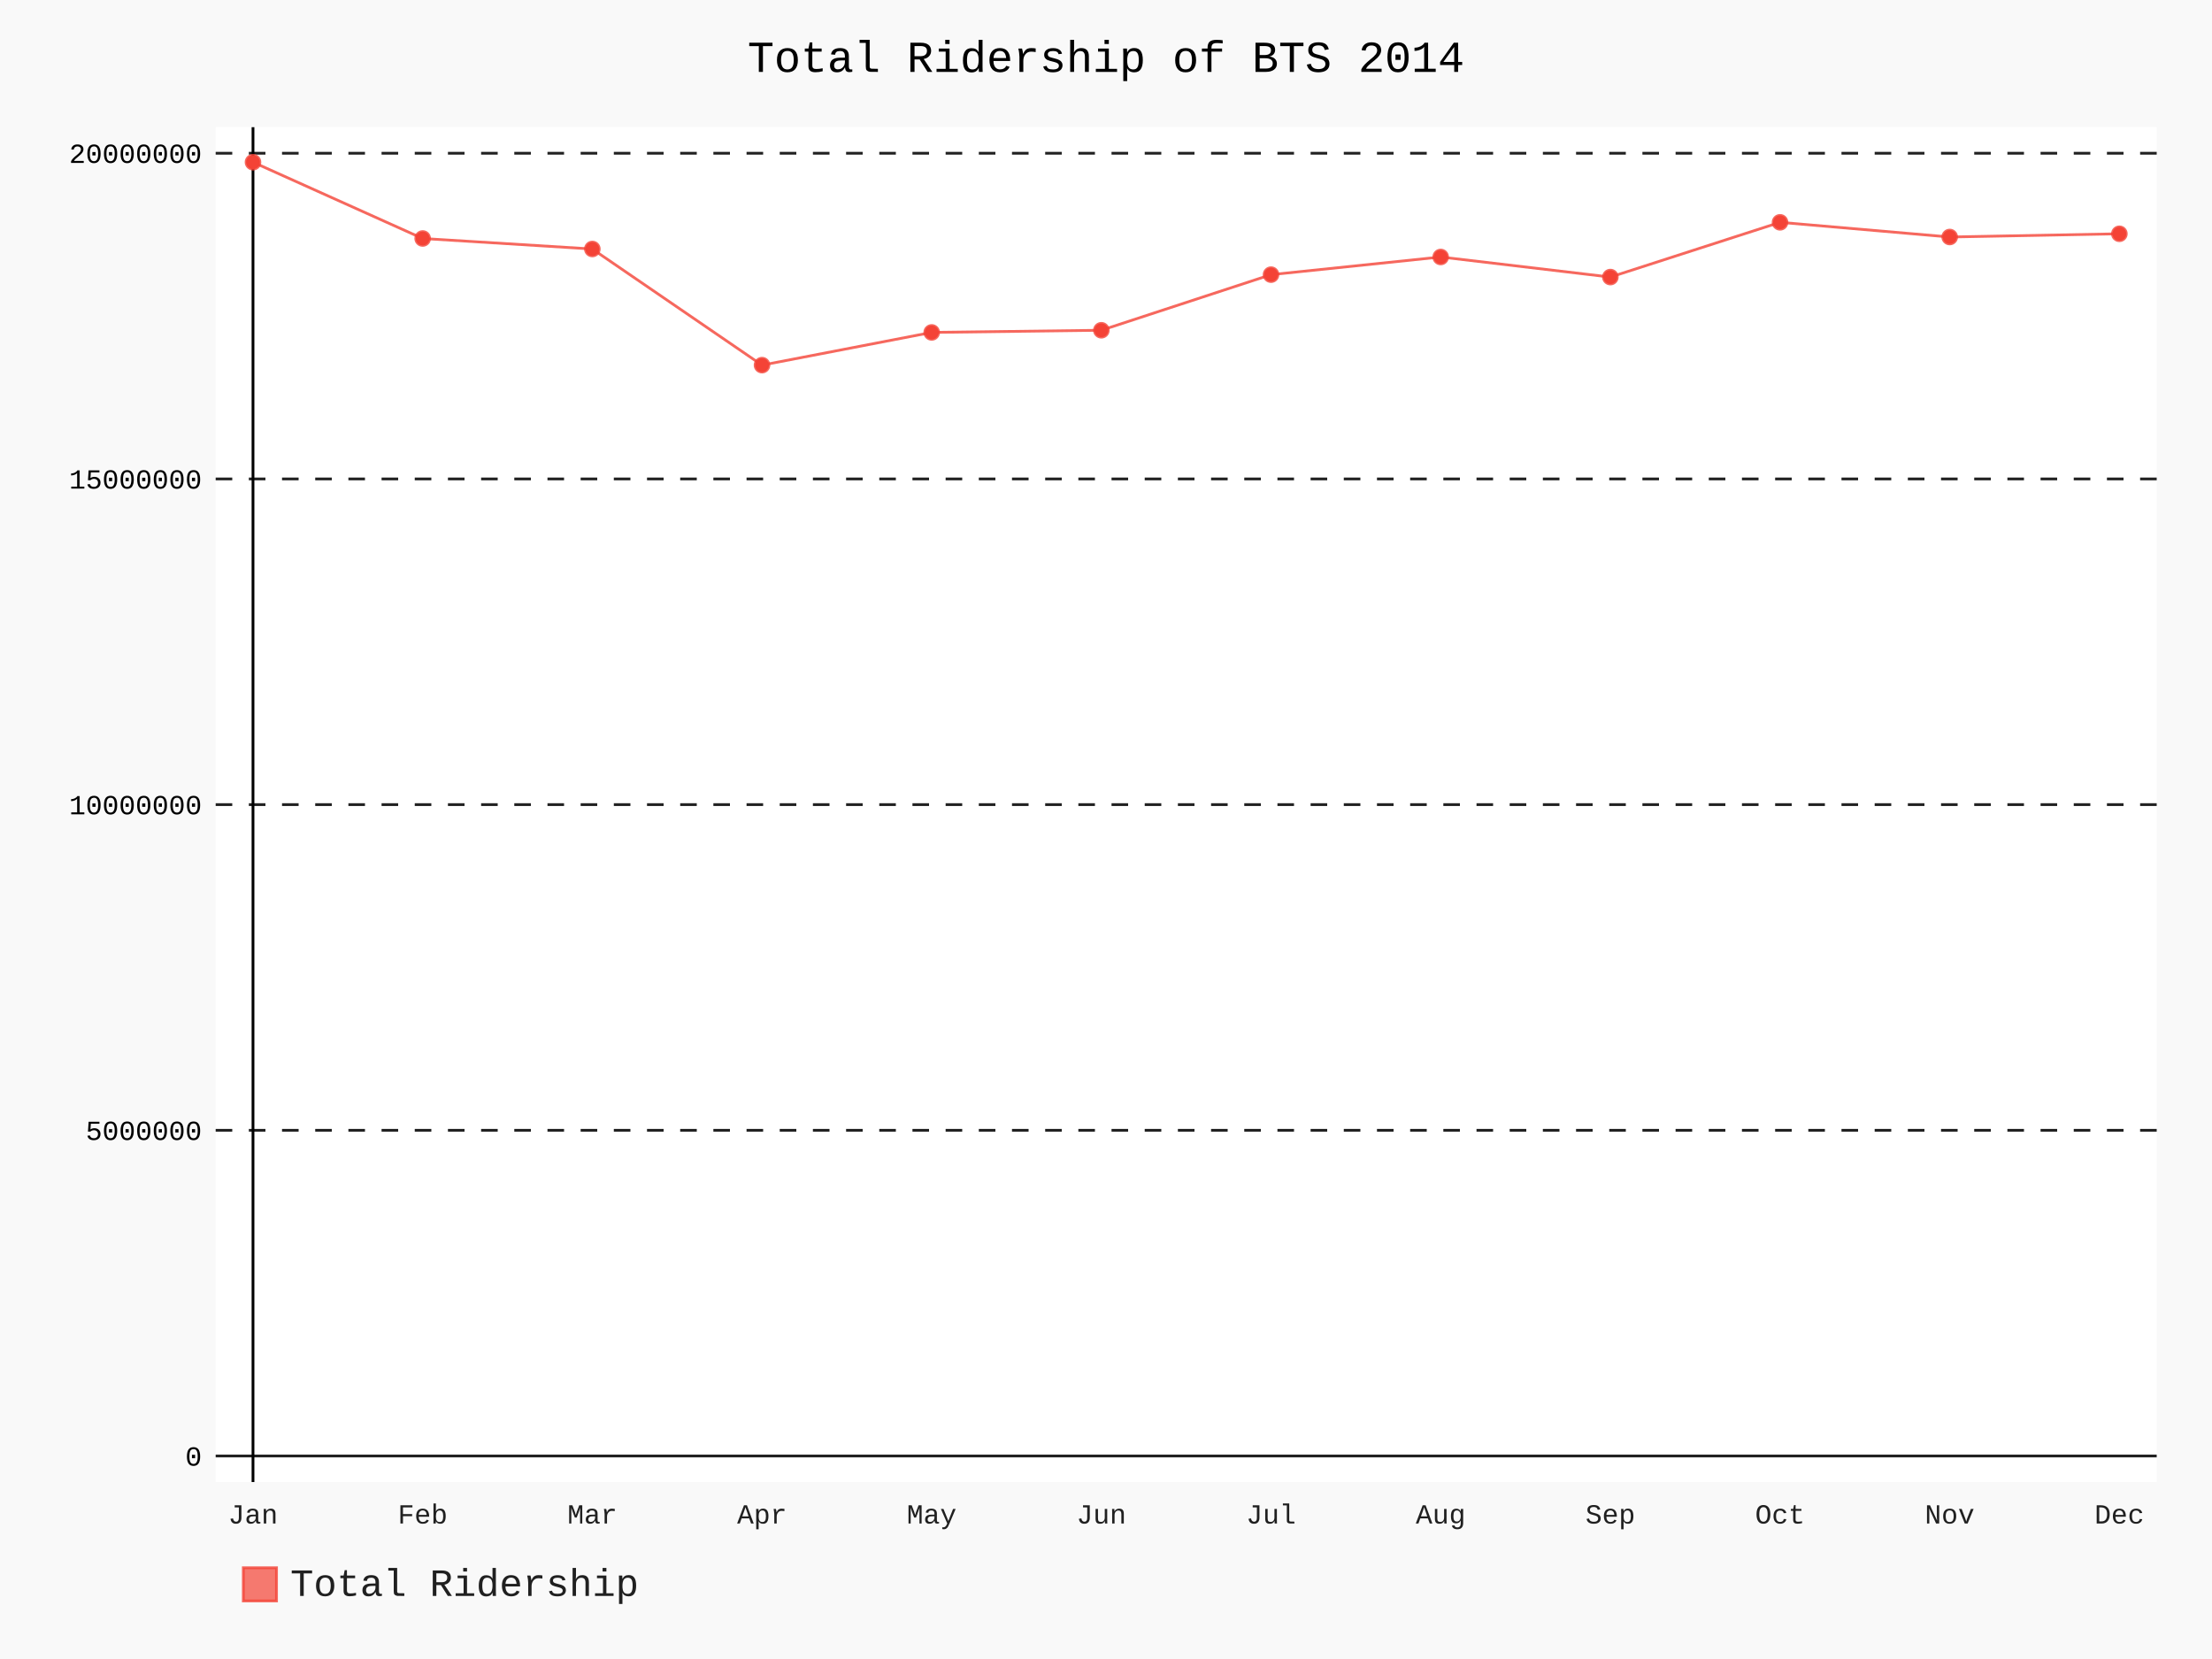
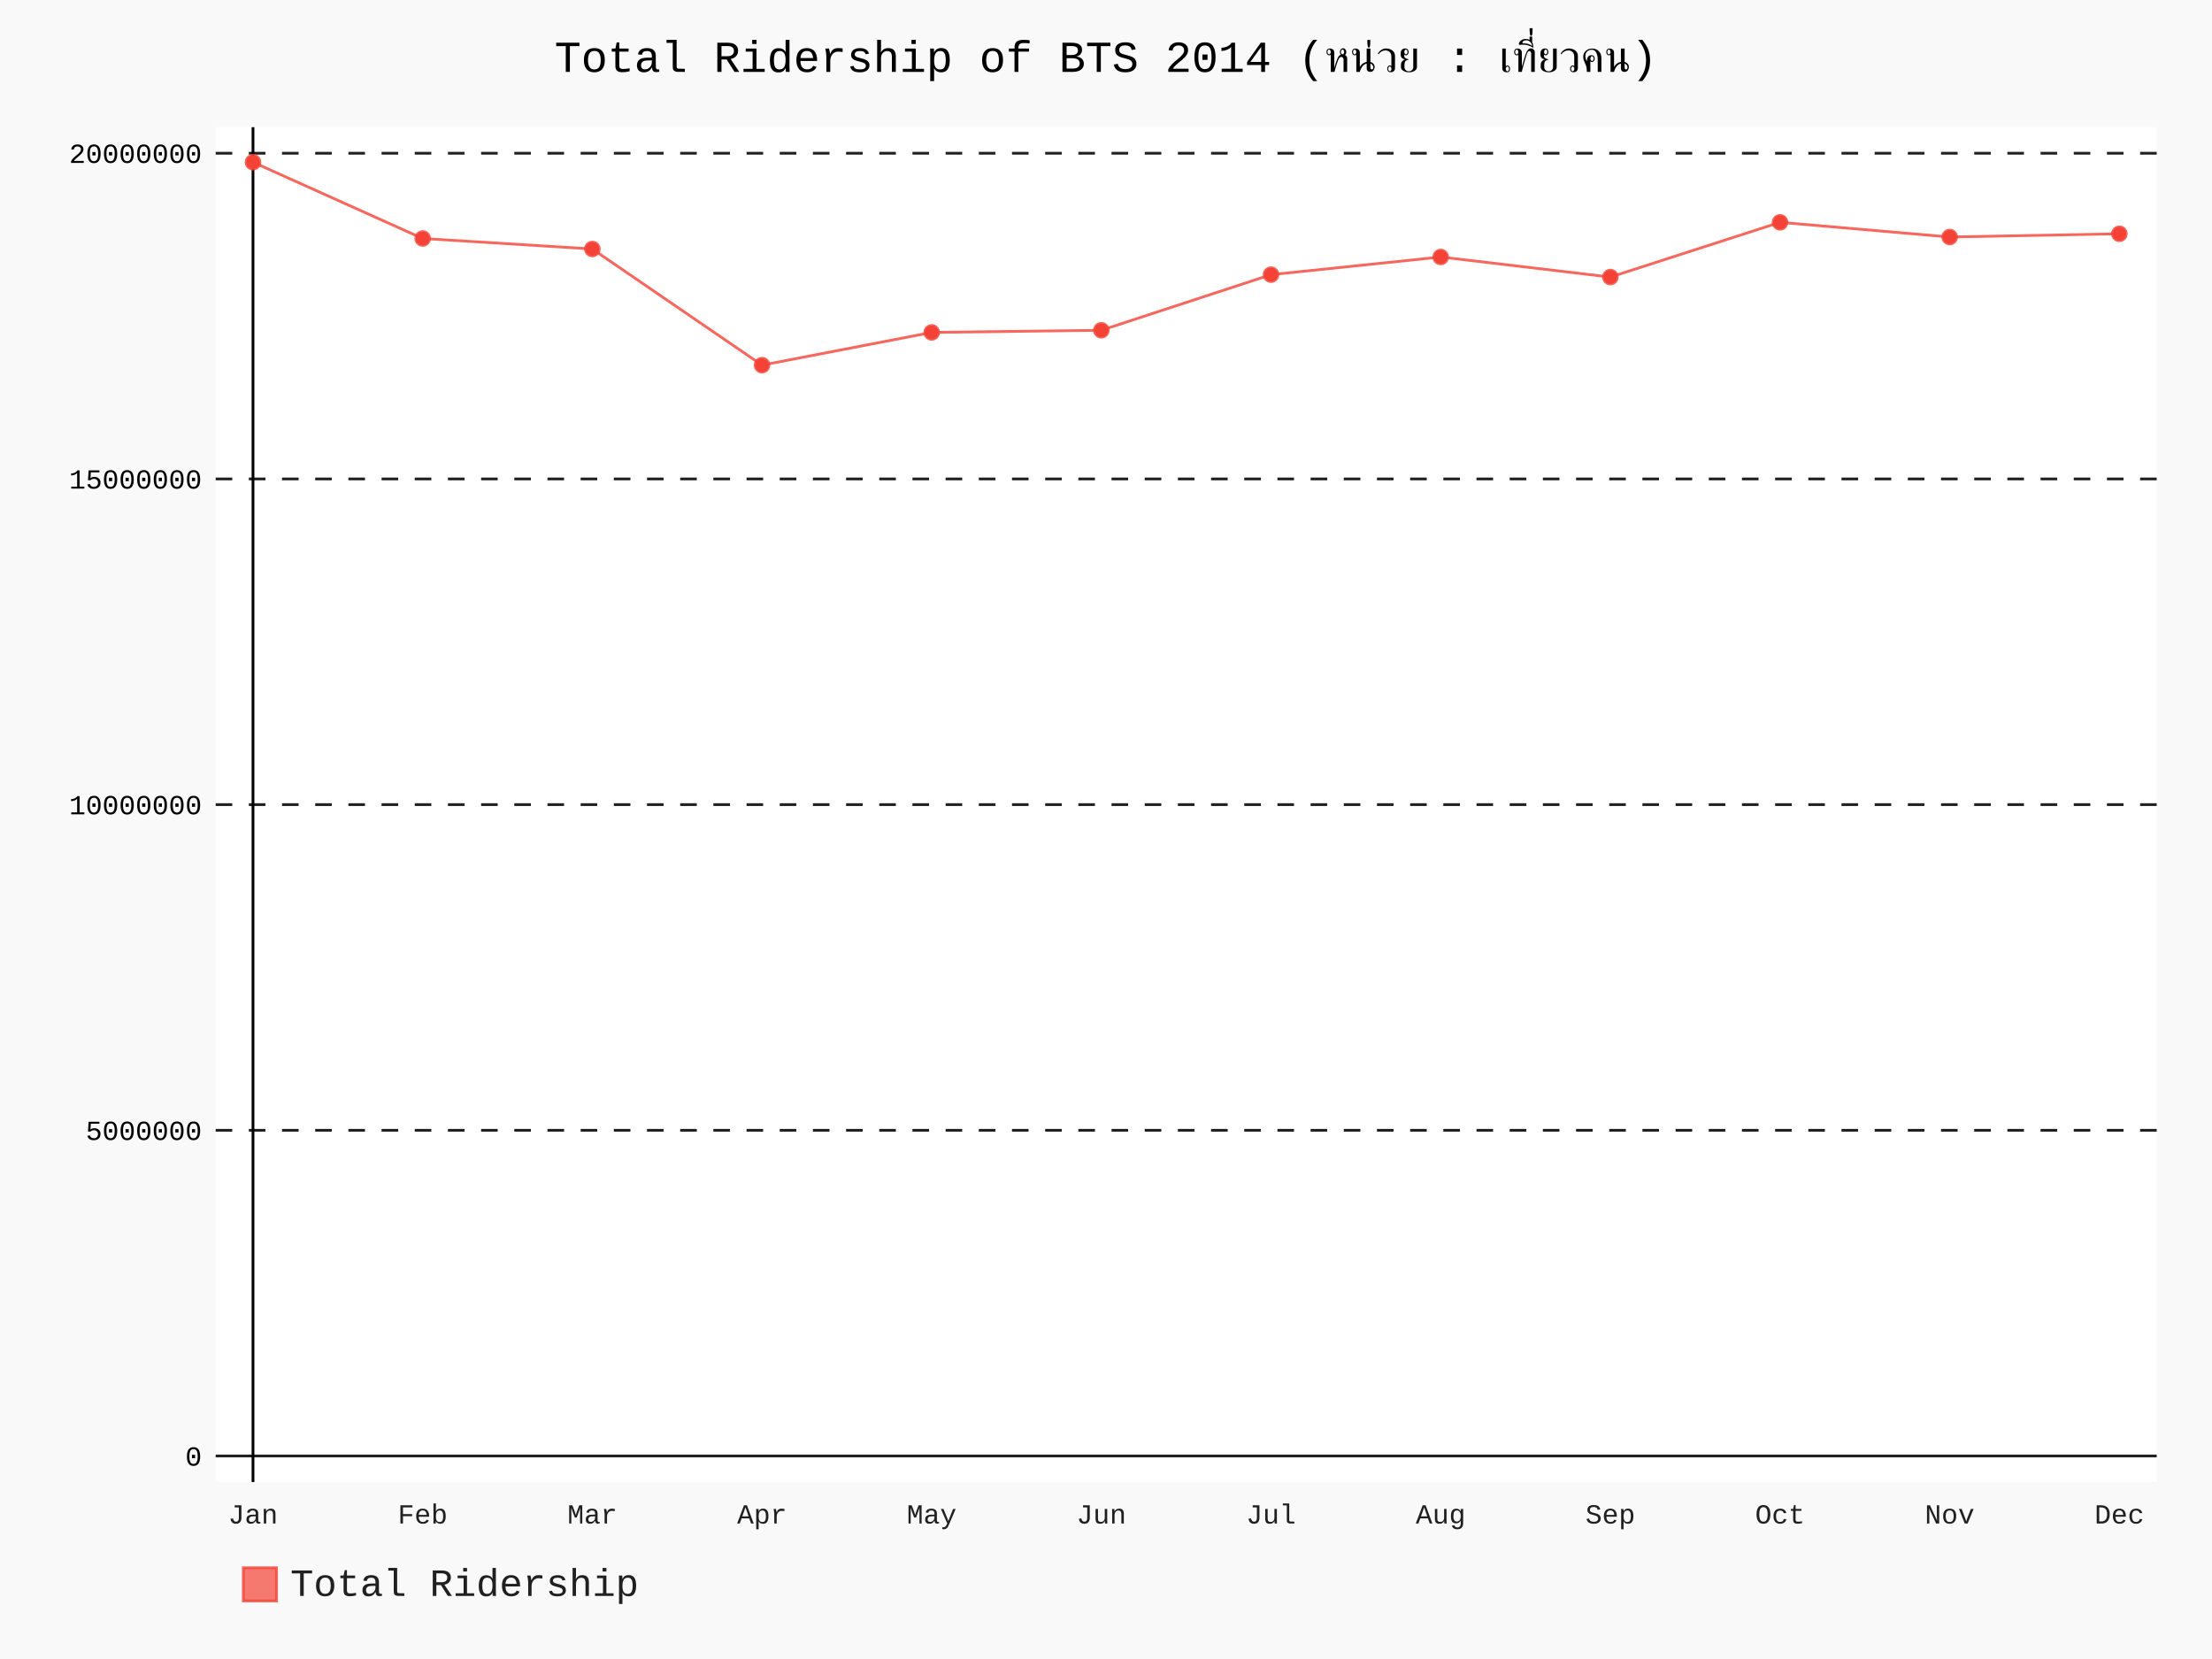
- <svg xmlns="http://www.w3.org/2000/svg" class="pygal-chart" id="chart-a455b25b-671a-4791-922e-2140cce035c3" viewBox="0 0 800 600">
+ <svg xmlns="http://www.w3.org/2000/svg" class="pygal-chart" id="chart-6e7b663e-7e59-429d-886b-bf10b1fc45a3" viewBox="0 0 800 600">
  <defs>
-     <style type="text/css">#chart-a455b25b-671a-4791-922e-2140cce035c3{-webkit-user-select:none;-webkit-font-smoothing:antialiased;font-family:Consolas,"Liberation Mono",Menlo,Courier,monospace}#chart-a455b25b-671a-4791-922e-2140cce035c3 .title{font-family:Consolas,"Liberation Mono",Menlo,Courier,monospace;font-size:16px}#chart-a455b25b-671a-4791-922e-2140cce035c3 .legends .legend text{font-family:Consolas,"Liberation Mono",Menlo,Courier,monospace;font-size:14px}#chart-a455b25b-671a-4791-922e-2140cce035c3 .axis text{font-family:Consolas,"Liberation Mono",Menlo,Courier,monospace;font-size:10px}#chart-a455b25b-671a-4791-922e-2140cce035c3 .axis text.major{font-family:Consolas,"Liberation Mono",Menlo,Courier,monospace;font-size:10px}#chart-a455b25b-671a-4791-922e-2140cce035c3 .text-overlay text.value{font-family:Consolas,"Liberation Mono",Menlo,Courier,monospace;font-size:16px}#chart-a455b25b-671a-4791-922e-2140cce035c3 .text-overlay text.label{font-family:Consolas,"Liberation Mono",Menlo,Courier,monospace;font-size:10px}#chart-a455b25b-671a-4791-922e-2140cce035c3 .tooltip{font-family:Consolas,"Liberation Mono",Menlo,Courier,monospace;font-size:14px}#chart-a455b25b-671a-4791-922e-2140cce035c3 text.no_data{font-family:Consolas,"Liberation Mono",Menlo,Courier,monospace;font-size:64px}
- #chart-a455b25b-671a-4791-922e-2140cce035c3{background-color:rgba(249,249,249,1)}#chart-a455b25b-671a-4791-922e-2140cce035c3 path,#chart-a455b25b-671a-4791-922e-2140cce035c3 line,#chart-a455b25b-671a-4791-922e-2140cce035c3 rect,#chart-a455b25b-671a-4791-922e-2140cce035c3 circle{-webkit-transition:150ms;-moz-transition:150ms;transition:150ms}#chart-a455b25b-671a-4791-922e-2140cce035c3 .graph &gt; .background{fill:rgba(249,249,249,1)}#chart-a455b25b-671a-4791-922e-2140cce035c3 .plot &gt; .background{fill:rgba(255,255,255,1)}#chart-a455b25b-671a-4791-922e-2140cce035c3 .graph{fill:rgba(0,0,0,.87)}#chart-a455b25b-671a-4791-922e-2140cce035c3 text.no_data{fill:rgba(0,0,0,1)}#chart-a455b25b-671a-4791-922e-2140cce035c3 .title{fill:rgba(0,0,0,1)}#chart-a455b25b-671a-4791-922e-2140cce035c3 .legends .legend text{fill:rgba(0,0,0,.87)}#chart-a455b25b-671a-4791-922e-2140cce035c3 .legends .legend:hover text{fill:rgba(0,0,0,1)}#chart-a455b25b-671a-4791-922e-2140cce035c3 .axis .line{stroke:rgba(0,0,0,1)}#chart-a455b25b-671a-4791-922e-2140cce035c3 .axis .guide.line{stroke:rgba(0,0,0,.54)}#chart-a455b25b-671a-4791-922e-2140cce035c3 .axis .major.line{stroke:rgba(0,0,0,.87)}#chart-a455b25b-671a-4791-922e-2140cce035c3 .axis text.major{fill:rgba(0,0,0,1)}#chart-a455b25b-671a-4791-922e-2140cce035c3 .axis.y .guides:hover .guide.line,#chart-a455b25b-671a-4791-922e-2140cce035c3 .line-graph .axis.x .guides:hover .guide.line,#chart-a455b25b-671a-4791-922e-2140cce035c3 .stackedline-graph .axis.x .guides:hover .guide.line,#chart-a455b25b-671a-4791-922e-2140cce035c3 .xy-graph .axis.x .guides:hover .guide.line{stroke:rgba(0,0,0,1)}#chart-a455b25b-671a-4791-922e-2140cce035c3 .axis .guides:hover text{fill:rgba(0,0,0,1)}#chart-a455b25b-671a-4791-922e-2140cce035c3 .reactive{fill-opacity:.7;stroke-opacity:.8}#chart-a455b25b-671a-4791-922e-2140cce035c3 .ci{stroke:rgba(0,0,0,.87)}#chart-a455b25b-671a-4791-922e-2140cce035c3 .reactive.active,#chart-a455b25b-671a-4791-922e-2140cce035c3 .active .reactive{fill-opacity:.8;stroke-opacity:.9;stroke-width:4}#chart-a455b25b-671a-4791-922e-2140cce035c3 .ci .reactive.active{stroke-width:1.5}#chart-a455b25b-671a-4791-922e-2140cce035c3 .series text{fill:rgba(0,0,0,1)}#chart-a455b25b-671a-4791-922e-2140cce035c3 .tooltip rect{fill:rgba(255,255,255,1);stroke:rgba(0,0,0,1);-webkit-transition:opacity 150ms;-moz-transition:opacity 150ms;transition:opacity 150ms}#chart-a455b25b-671a-4791-922e-2140cce035c3 .tooltip .label{fill:rgba(0,0,0,.87)}#chart-a455b25b-671a-4791-922e-2140cce035c3 .tooltip .label{fill:rgba(0,0,0,.87)}#chart-a455b25b-671a-4791-922e-2140cce035c3 .tooltip .legend{font-size:.8em;fill:rgba(0,0,0,.54)}#chart-a455b25b-671a-4791-922e-2140cce035c3 .tooltip .x_label{font-size:.6em;fill:rgba(0,0,0,1)}#chart-a455b25b-671a-4791-922e-2140cce035c3 .tooltip .xlink{font-size:.5em;text-decoration:underline}#chart-a455b25b-671a-4791-922e-2140cce035c3 .tooltip .value{font-size:1.5em}#chart-a455b25b-671a-4791-922e-2140cce035c3 .bound{font-size:.5em}#chart-a455b25b-671a-4791-922e-2140cce035c3 .max-value{font-size:.75em;fill:rgba(0,0,0,.54)}#chart-a455b25b-671a-4791-922e-2140cce035c3 .map-element{fill:rgba(255,255,255,1);stroke:rgba(0,0,0,.54) !important}#chart-a455b25b-671a-4791-922e-2140cce035c3 .map-element .reactive{fill-opacity:inherit;stroke-opacity:inherit}#chart-a455b25b-671a-4791-922e-2140cce035c3 .color-0,#chart-a455b25b-671a-4791-922e-2140cce035c3 .color-0 a:visited{stroke:#F44336;fill:#F44336}#chart-a455b25b-671a-4791-922e-2140cce035c3 .text-overlay .color-0 text{fill:black}
- #chart-a455b25b-671a-4791-922e-2140cce035c3 text.no_data{text-anchor:middle}#chart-a455b25b-671a-4791-922e-2140cce035c3 .guide.line{fill:none}#chart-a455b25b-671a-4791-922e-2140cce035c3 .centered{text-anchor:middle}#chart-a455b25b-671a-4791-922e-2140cce035c3 .title{text-anchor:middle}#chart-a455b25b-671a-4791-922e-2140cce035c3 .legends .legend text{fill-opacity:1}#chart-a455b25b-671a-4791-922e-2140cce035c3 .axis.x text{text-anchor:middle}#chart-a455b25b-671a-4791-922e-2140cce035c3 .axis.x:not(.web) text[transform]{text-anchor:start}#chart-a455b25b-671a-4791-922e-2140cce035c3 .axis.x:not(.web) text[transform].backwards{text-anchor:end}#chart-a455b25b-671a-4791-922e-2140cce035c3 .axis.y text{text-anchor:end}#chart-a455b25b-671a-4791-922e-2140cce035c3 .axis.y text[transform].backwards{text-anchor:start}#chart-a455b25b-671a-4791-922e-2140cce035c3 .axis.y2 text{text-anchor:start}#chart-a455b25b-671a-4791-922e-2140cce035c3 .axis.y2 text[transform].backwards{text-anchor:end}#chart-a455b25b-671a-4791-922e-2140cce035c3 .axis .guide.line{stroke-dasharray:4,4}#chart-a455b25b-671a-4791-922e-2140cce035c3 .axis .major.guide.line{stroke-dasharray:6,6}#chart-a455b25b-671a-4791-922e-2140cce035c3 .horizontal .axis.y .guide.line,#chart-a455b25b-671a-4791-922e-2140cce035c3 .horizontal .axis.y2 .guide.line,#chart-a455b25b-671a-4791-922e-2140cce035c3 .vertical .axis.x .guide.line{opacity:0}#chart-a455b25b-671a-4791-922e-2140cce035c3 .horizontal .axis.always_show .guide.line,#chart-a455b25b-671a-4791-922e-2140cce035c3 .vertical .axis.always_show .guide.line{opacity:1 !important}#chart-a455b25b-671a-4791-922e-2140cce035c3 .axis.y .guides:hover .guide.line,#chart-a455b25b-671a-4791-922e-2140cce035c3 .axis.y2 .guides:hover .guide.line,#chart-a455b25b-671a-4791-922e-2140cce035c3 .axis.x .guides:hover .guide.line{opacity:1}#chart-a455b25b-671a-4791-922e-2140cce035c3 .axis .guides:hover text{opacity:1}#chart-a455b25b-671a-4791-922e-2140cce035c3 .nofill{fill:none}#chart-a455b25b-671a-4791-922e-2140cce035c3 .subtle-fill{fill-opacity:.2}#chart-a455b25b-671a-4791-922e-2140cce035c3 .dot{stroke-width:1px;fill-opacity:1}#chart-a455b25b-671a-4791-922e-2140cce035c3 .dot.active{stroke-width:5px}#chart-a455b25b-671a-4791-922e-2140cce035c3 .dot.negative{fill:transparent}#chart-a455b25b-671a-4791-922e-2140cce035c3 text,#chart-a455b25b-671a-4791-922e-2140cce035c3 tspan{stroke:none !important}#chart-a455b25b-671a-4791-922e-2140cce035c3 .series text.active{opacity:1}#chart-a455b25b-671a-4791-922e-2140cce035c3 .tooltip rect{fill-opacity:.95;stroke-width:.5}#chart-a455b25b-671a-4791-922e-2140cce035c3 .tooltip text{fill-opacity:1}#chart-a455b25b-671a-4791-922e-2140cce035c3 .showable{visibility:hidden}#chart-a455b25b-671a-4791-922e-2140cce035c3 .showable.shown{visibility:visible}#chart-a455b25b-671a-4791-922e-2140cce035c3 .gauge-background{fill:rgba(229,229,229,1);stroke:none}#chart-a455b25b-671a-4791-922e-2140cce035c3 .bg-lines{stroke:rgba(249,249,249,1);stroke-width:2px}</style>
+     <style type="text/css">#chart-6e7b663e-7e59-429d-886b-bf10b1fc45a3{-webkit-user-select:none;-webkit-font-smoothing:antialiased;font-family:Consolas,"Liberation Mono",Menlo,Courier,monospace}#chart-6e7b663e-7e59-429d-886b-bf10b1fc45a3 .title{font-family:Consolas,"Liberation Mono",Menlo,Courier,monospace;font-size:16px}#chart-6e7b663e-7e59-429d-886b-bf10b1fc45a3 .legends .legend text{font-family:Consolas,"Liberation Mono",Menlo,Courier,monospace;font-size:14px}#chart-6e7b663e-7e59-429d-886b-bf10b1fc45a3 .axis text{font-family:Consolas,"Liberation Mono",Menlo,Courier,monospace;font-size:10px}#chart-6e7b663e-7e59-429d-886b-bf10b1fc45a3 .axis text.major{font-family:Consolas,"Liberation Mono",Menlo,Courier,monospace;font-size:10px}#chart-6e7b663e-7e59-429d-886b-bf10b1fc45a3 .text-overlay text.value{font-family:Consolas,"Liberation Mono",Menlo,Courier,monospace;font-size:16px}#chart-6e7b663e-7e59-429d-886b-bf10b1fc45a3 .text-overlay text.label{font-family:Consolas,"Liberation Mono",Menlo,Courier,monospace;font-size:10px}#chart-6e7b663e-7e59-429d-886b-bf10b1fc45a3 .tooltip{font-family:Consolas,"Liberation Mono",Menlo,Courier,monospace;font-size:14px}#chart-6e7b663e-7e59-429d-886b-bf10b1fc45a3 text.no_data{font-family:Consolas,"Liberation Mono",Menlo,Courier,monospace;font-size:64px}
+ #chart-6e7b663e-7e59-429d-886b-bf10b1fc45a3{background-color:rgba(249,249,249,1)}#chart-6e7b663e-7e59-429d-886b-bf10b1fc45a3 path,#chart-6e7b663e-7e59-429d-886b-bf10b1fc45a3 line,#chart-6e7b663e-7e59-429d-886b-bf10b1fc45a3 rect,#chart-6e7b663e-7e59-429d-886b-bf10b1fc45a3 circle{-webkit-transition:150ms;-moz-transition:150ms;transition:150ms}#chart-6e7b663e-7e59-429d-886b-bf10b1fc45a3 .graph &gt; .background{fill:rgba(249,249,249,1)}#chart-6e7b663e-7e59-429d-886b-bf10b1fc45a3 .plot &gt; .background{fill:rgba(255,255,255,1)}#chart-6e7b663e-7e59-429d-886b-bf10b1fc45a3 .graph{fill:rgba(0,0,0,.87)}#chart-6e7b663e-7e59-429d-886b-bf10b1fc45a3 text.no_data{fill:rgba(0,0,0,1)}#chart-6e7b663e-7e59-429d-886b-bf10b1fc45a3 .title{fill:rgba(0,0,0,1)}#chart-6e7b663e-7e59-429d-886b-bf10b1fc45a3 .legends .legend text{fill:rgba(0,0,0,.87)}#chart-6e7b663e-7e59-429d-886b-bf10b1fc45a3 .legends .legend:hover text{fill:rgba(0,0,0,1)}#chart-6e7b663e-7e59-429d-886b-bf10b1fc45a3 .axis .line{stroke:rgba(0,0,0,1)}#chart-6e7b663e-7e59-429d-886b-bf10b1fc45a3 .axis .guide.line{stroke:rgba(0,0,0,.54)}#chart-6e7b663e-7e59-429d-886b-bf10b1fc45a3 .axis .major.line{stroke:rgba(0,0,0,.87)}#chart-6e7b663e-7e59-429d-886b-bf10b1fc45a3 .axis text.major{fill:rgba(0,0,0,1)}#chart-6e7b663e-7e59-429d-886b-bf10b1fc45a3 .axis.y .guides:hover .guide.line,#chart-6e7b663e-7e59-429d-886b-bf10b1fc45a3 .line-graph .axis.x .guides:hover .guide.line,#chart-6e7b663e-7e59-429d-886b-bf10b1fc45a3 .stackedline-graph .axis.x .guides:hover .guide.line,#chart-6e7b663e-7e59-429d-886b-bf10b1fc45a3 .xy-graph .axis.x .guides:hover .guide.line{stroke:rgba(0,0,0,1)}#chart-6e7b663e-7e59-429d-886b-bf10b1fc45a3 .axis .guides:hover text{fill:rgba(0,0,0,1)}#chart-6e7b663e-7e59-429d-886b-bf10b1fc45a3 .reactive{fill-opacity:.7;stroke-opacity:.8}#chart-6e7b663e-7e59-429d-886b-bf10b1fc45a3 .ci{stroke:rgba(0,0,0,.87)}#chart-6e7b663e-7e59-429d-886b-bf10b1fc45a3 .reactive.active,#chart-6e7b663e-7e59-429d-886b-bf10b1fc45a3 .active .reactive{fill-opacity:.8;stroke-opacity:.9;stroke-width:4}#chart-6e7b663e-7e59-429d-886b-bf10b1fc45a3 .ci .reactive.active{stroke-width:1.5}#chart-6e7b663e-7e59-429d-886b-bf10b1fc45a3 .series text{fill:rgba(0,0,0,1)}#chart-6e7b663e-7e59-429d-886b-bf10b1fc45a3 .tooltip rect{fill:rgba(255,255,255,1);stroke:rgba(0,0,0,1);-webkit-transition:opacity 150ms;-moz-transition:opacity 150ms;transition:opacity 150ms}#chart-6e7b663e-7e59-429d-886b-bf10b1fc45a3 .tooltip .label{fill:rgba(0,0,0,.87)}#chart-6e7b663e-7e59-429d-886b-bf10b1fc45a3 .tooltip .label{fill:rgba(0,0,0,.87)}#chart-6e7b663e-7e59-429d-886b-bf10b1fc45a3 .tooltip .legend{font-size:.8em;fill:rgba(0,0,0,.54)}#chart-6e7b663e-7e59-429d-886b-bf10b1fc45a3 .tooltip .x_label{font-size:.6em;fill:rgba(0,0,0,1)}#chart-6e7b663e-7e59-429d-886b-bf10b1fc45a3 .tooltip .xlink{font-size:.5em;text-decoration:underline}#chart-6e7b663e-7e59-429d-886b-bf10b1fc45a3 .tooltip .value{font-size:1.5em}#chart-6e7b663e-7e59-429d-886b-bf10b1fc45a3 .bound{font-size:.5em}#chart-6e7b663e-7e59-429d-886b-bf10b1fc45a3 .max-value{font-size:.75em;fill:rgba(0,0,0,.54)}#chart-6e7b663e-7e59-429d-886b-bf10b1fc45a3 .map-element{fill:rgba(255,255,255,1);stroke:rgba(0,0,0,.54) !important}#chart-6e7b663e-7e59-429d-886b-bf10b1fc45a3 .map-element .reactive{fill-opacity:inherit;stroke-opacity:inherit}#chart-6e7b663e-7e59-429d-886b-bf10b1fc45a3 .color-0,#chart-6e7b663e-7e59-429d-886b-bf10b1fc45a3 .color-0 a:visited{stroke:#F44336;fill:#F44336}#chart-6e7b663e-7e59-429d-886b-bf10b1fc45a3 .text-overlay .color-0 text{fill:black}
+ #chart-6e7b663e-7e59-429d-886b-bf10b1fc45a3 text.no_data{text-anchor:middle}#chart-6e7b663e-7e59-429d-886b-bf10b1fc45a3 .guide.line{fill:none}#chart-6e7b663e-7e59-429d-886b-bf10b1fc45a3 .centered{text-anchor:middle}#chart-6e7b663e-7e59-429d-886b-bf10b1fc45a3 .title{text-anchor:middle}#chart-6e7b663e-7e59-429d-886b-bf10b1fc45a3 .legends .legend text{fill-opacity:1}#chart-6e7b663e-7e59-429d-886b-bf10b1fc45a3 .axis.x text{text-anchor:middle}#chart-6e7b663e-7e59-429d-886b-bf10b1fc45a3 .axis.x:not(.web) text[transform]{text-anchor:start}#chart-6e7b663e-7e59-429d-886b-bf10b1fc45a3 .axis.x:not(.web) text[transform].backwards{text-anchor:end}#chart-6e7b663e-7e59-429d-886b-bf10b1fc45a3 .axis.y text{text-anchor:end}#chart-6e7b663e-7e59-429d-886b-bf10b1fc45a3 .axis.y text[transform].backwards{text-anchor:start}#chart-6e7b663e-7e59-429d-886b-bf10b1fc45a3 .axis.y2 text{text-anchor:start}#chart-6e7b663e-7e59-429d-886b-bf10b1fc45a3 .axis.y2 text[transform].backwards{text-anchor:end}#chart-6e7b663e-7e59-429d-886b-bf10b1fc45a3 .axis .guide.line{stroke-dasharray:4,4}#chart-6e7b663e-7e59-429d-886b-bf10b1fc45a3 .axis .major.guide.line{stroke-dasharray:6,6}#chart-6e7b663e-7e59-429d-886b-bf10b1fc45a3 .horizontal .axis.y .guide.line,#chart-6e7b663e-7e59-429d-886b-bf10b1fc45a3 .horizontal .axis.y2 .guide.line,#chart-6e7b663e-7e59-429d-886b-bf10b1fc45a3 .vertical .axis.x .guide.line{opacity:0}#chart-6e7b663e-7e59-429d-886b-bf10b1fc45a3 .horizontal .axis.always_show .guide.line,#chart-6e7b663e-7e59-429d-886b-bf10b1fc45a3 .vertical .axis.always_show .guide.line{opacity:1 !important}#chart-6e7b663e-7e59-429d-886b-bf10b1fc45a3 .axis.y .guides:hover .guide.line,#chart-6e7b663e-7e59-429d-886b-bf10b1fc45a3 .axis.y2 .guides:hover .guide.line,#chart-6e7b663e-7e59-429d-886b-bf10b1fc45a3 .axis.x .guides:hover .guide.line{opacity:1}#chart-6e7b663e-7e59-429d-886b-bf10b1fc45a3 .axis .guides:hover text{opacity:1}#chart-6e7b663e-7e59-429d-886b-bf10b1fc45a3 .nofill{fill:none}#chart-6e7b663e-7e59-429d-886b-bf10b1fc45a3 .subtle-fill{fill-opacity:.2}#chart-6e7b663e-7e59-429d-886b-bf10b1fc45a3 .dot{stroke-width:1px;fill-opacity:1}#chart-6e7b663e-7e59-429d-886b-bf10b1fc45a3 .dot.active{stroke-width:5px}#chart-6e7b663e-7e59-429d-886b-bf10b1fc45a3 .dot.negative{fill:transparent}#chart-6e7b663e-7e59-429d-886b-bf10b1fc45a3 text,#chart-6e7b663e-7e59-429d-886b-bf10b1fc45a3 tspan{stroke:none !important}#chart-6e7b663e-7e59-429d-886b-bf10b1fc45a3 .series text.active{opacity:1}#chart-6e7b663e-7e59-429d-886b-bf10b1fc45a3 .tooltip rect{fill-opacity:.95;stroke-width:.5}#chart-6e7b663e-7e59-429d-886b-bf10b1fc45a3 .tooltip text{fill-opacity:1}#chart-6e7b663e-7e59-429d-886b-bf10b1fc45a3 .showable{visibility:hidden}#chart-6e7b663e-7e59-429d-886b-bf10b1fc45a3 .showable.shown{visibility:visible}#chart-6e7b663e-7e59-429d-886b-bf10b1fc45a3 .gauge-background{fill:rgba(229,229,229,1);stroke:none}#chart-6e7b663e-7e59-429d-886b-bf10b1fc45a3 .bg-lines{stroke:rgba(249,249,249,1);stroke-width:2px}</style>
  </defs>
  <g class="graph line-graph vertical">
    <rect class="background" height="600" width="800" x="0" y="0" />
    <g class="plot" transform="translate(78, 46)">
      <rect class="background" height="490.0" width="702.0" x="0" y="0" />
      <g class="axis y always_show">
        <g class="guides">
          <path class="axis major line" d="M0 480.577 h702" />
          <text class="major" x="-5" y="484.077">0</text>
        </g>
        <g class="guides">
          <path class="major guide line" d="M0 362.788 h702" />
          <text class="major" x="-5" y="366.288">5000000</text>
        </g>
        <g class="guides">
          <path class="major guide line" d="M0 245 h702" />
          <text class="major" x="-5" y="248.5">10000000</text>
        </g>
        <g class="guides">
          <path class="major guide line" d="M0 127.212 h702" />
          <text class="major" x="-5" y="130.712">15000000</text>
        </g>
        <g class="guides">
          <path class="major guide line" d="M0 9.423 h702" />
          <text class="major" x="-5" y="12.923">20000000</text>
        </g>
      </g>
      <g class="axis x">
        <g class="guides">
          <path class="line" d="M13.5 0 v490" />
          <text class="" x="13.5" y="505.0">Jan</text>
        </g>
        <g class="guides">
          <path class="guide line" d="M74.864 0 v490" />
          <text class="" x="74.864" y="505.0">Feb</text>
        </g>
        <g class="guides">
          <path class="guide line" d="M136.227 0 v490" />
          <text class="" x="136.227" y="505.0">Mar</text>
        </g>
        <g class="guides">
          <path class="guide line" d="M197.591 0 v490" />
          <text class="" x="197.591" y="505.0">Apr</text>
        </g>
        <g class="guides">
          <path class="guide line" d="M258.955 0 v490" />
          <text class="" x="258.955" y="505.0">May</text>
        </g>
        <g class="guides">
          <path class="guide line" d="M320.318 0 v490" />
          <text class="" x="320.318" y="505.0">Jun</text>
        </g>
        <g class="guides">
          <path class="guide line" d="M381.682 0 v490" />
          <text class="" x="381.682" y="505.0">Jul</text>
        </g>
        <g class="guides">
          <path class="guide line" d="M443.045 0 v490" />
          <text class="" x="443.045" y="505.0">Aug</text>
        </g>
        <g class="guides">
          <path class="guide line" d="M504.409 0 v490" />
          <text class="" x="504.409" y="505.0">Sep</text>
        </g>
        <g class="guides">
          <path class="guide line" d="M565.773 0 v490" />
          <text class="" x="565.773" y="505.0">Oct</text>
        </g>
        <g class="guides">
          <path class="guide line" d="M627.136 0 v490" />
          <text class="" x="627.136" y="505.0">Nov</text>
        </g>
        <g class="guides">
          <path class="guide line" d="M688.5 0 v490" />
          <text class="" x="688.5" y="505.0">Dec</text>
        </g>
      </g>
      <g class="series serie-0 color-0">
        <path class="line reactive nofill" d="M13.5 12.658 L74.864 40.251 136.227 44.052 197.591 86.058 258.955 74.221 320.318 73.443 381.682 53.332 443.045 46.942 504.409 54.206 565.773 34.406 627.136 39.718 688.5 38.552" />
      </g>
    </g>
    <g class="titles">
-       <text class="title plot_title" x="400.0" y="26">Total Ridership of BTS 2014</text>
+       <text class="title plot_title" x="400.0" y="26">Total Ridership of BTS 2014 (หน่วย : เที่ยวคน)</text>
    </g>
    <g class="plot overlay" transform="translate(78, 46)">
      <g class="series serie-0 color-0">
        <g class="dots">
          <circle class="dot reactive tooltip-trigger" cx="13.5" cy="12.658" r="2.5" />
        </g>
        <g class="dots">
          <circle class="dot reactive tooltip-trigger" cx="74.864" cy="40.251" r="2.5" />
        </g>
        <g class="dots">
          <circle class="dot reactive tooltip-trigger" cx="136.227" cy="44.052" r="2.5" />
        </g>
        <g class="dots">
          <circle class="dot reactive tooltip-trigger" cx="197.591" cy="86.058" r="2.5" />
        </g>
        <g class="dots">
          <circle class="dot reactive tooltip-trigger" cx="258.955" cy="74.221" r="2.5" />
        </g>
        <g class="dots">
          <circle class="dot reactive tooltip-trigger" cx="320.318" cy="73.443" r="2.5" />
        </g>
        <g class="dots">
          <circle class="dot reactive tooltip-trigger" cx="381.682" cy="53.332" r="2.5" />
        </g>
        <g class="dots">
          <circle class="dot reactive tooltip-trigger" cx="443.045" cy="46.942" r="2.5" />
        </g>
        <g class="dots">
          <circle class="dot reactive tooltip-trigger" cx="504.409" cy="54.206" r="2.5" />
        </g>
        <g class="dots">
          <circle class="dot reactive tooltip-trigger" cx="565.773" cy="34.406" r="2.5" />
        </g>
        <g class="dots">
          <circle class="dot reactive tooltip-trigger" cx="627.136" cy="39.718" r="2.5" />
        </g>
        <g class="dots">
          <circle class="dot reactive tooltip-trigger" cx="688.5" cy="38.552" r="2.5" />
        </g>
      </g>
    </g>
    <g class="plot text-overlay" transform="translate(78, 46)">
      <g class="series serie-0 color-0" />
    </g>
    <g class="plot tooltip-overlay" transform="translate(78, 46)">
      <g class="tooltip" style="opacity: 0" transform="translate(0 0)">
        <rect class="tooltip-box" height="0" rx="0" ry="0" width="0" />
        <g class="text" />
      </g>
    </g>
    <g class="legends" transform="translate(88, 566)">
      <g class="legend reactive activate-serie" id="activate-serie-0">
        <rect class="color-0 reactive" height="12" width="12" x="0.0" y="1.0" />
        <text x="17.0" y="11.2">Total Ridership</text>
      </g>
    </g>
  </g>
</svg>
